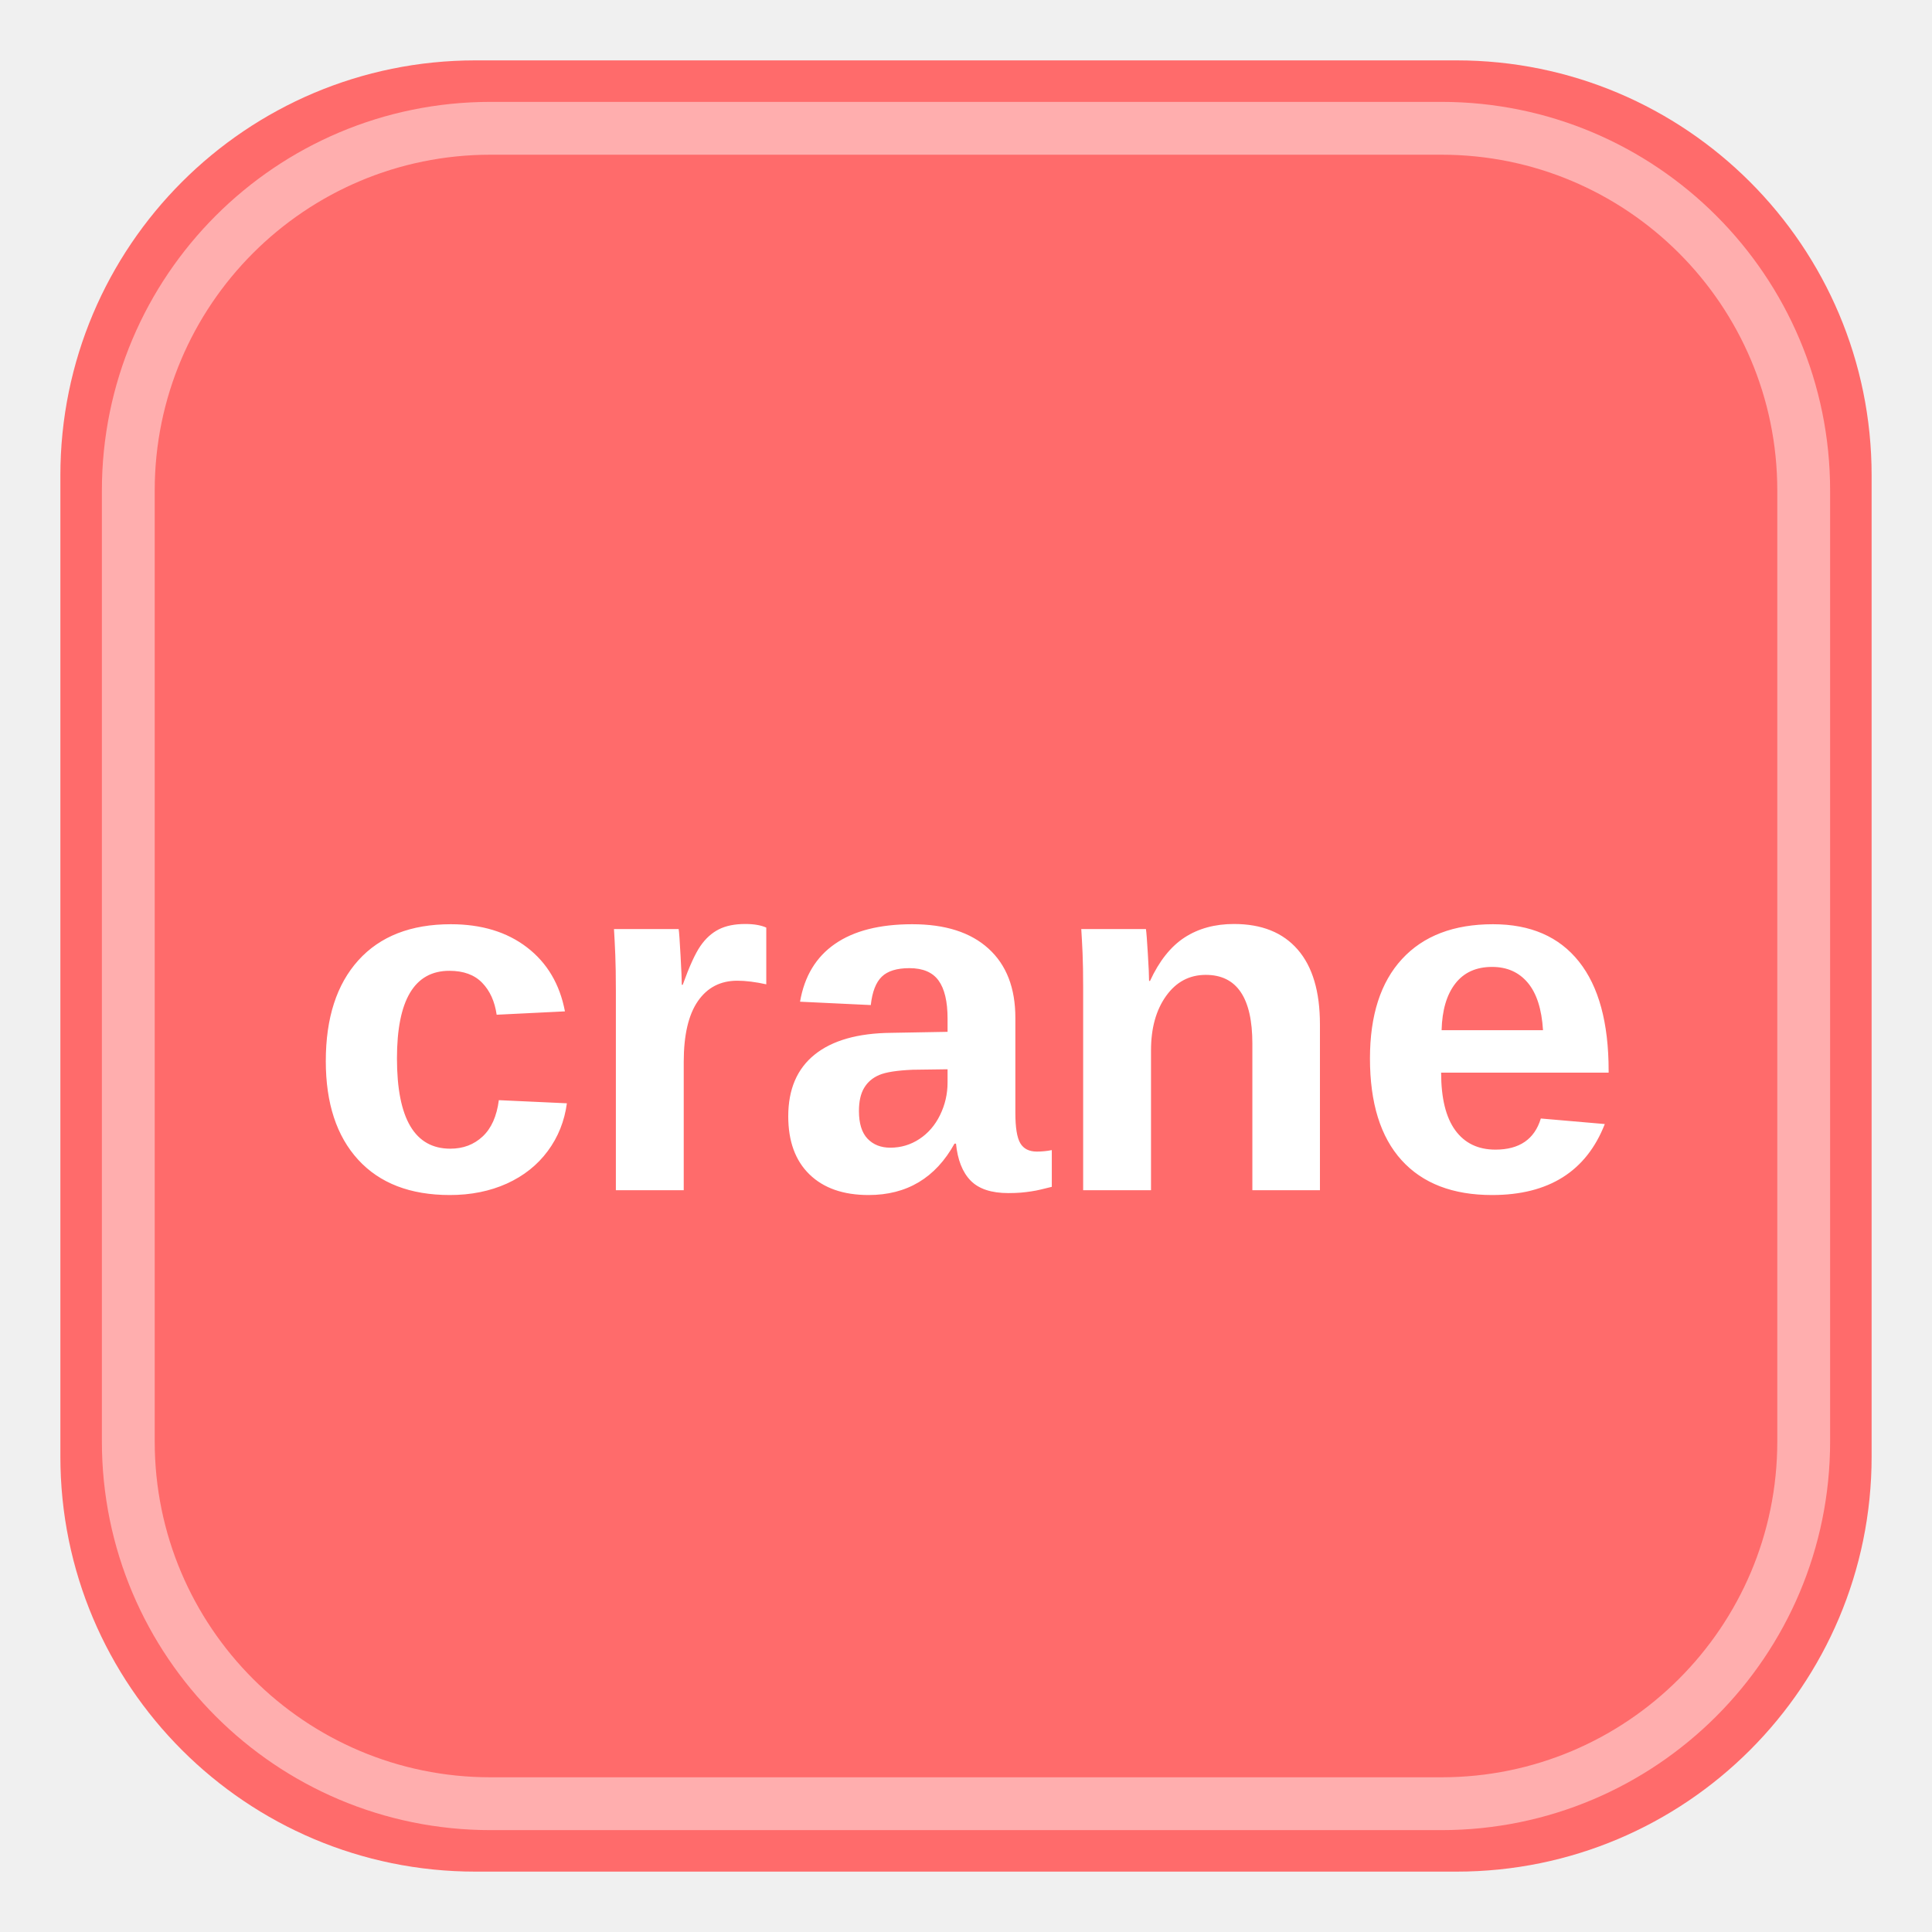
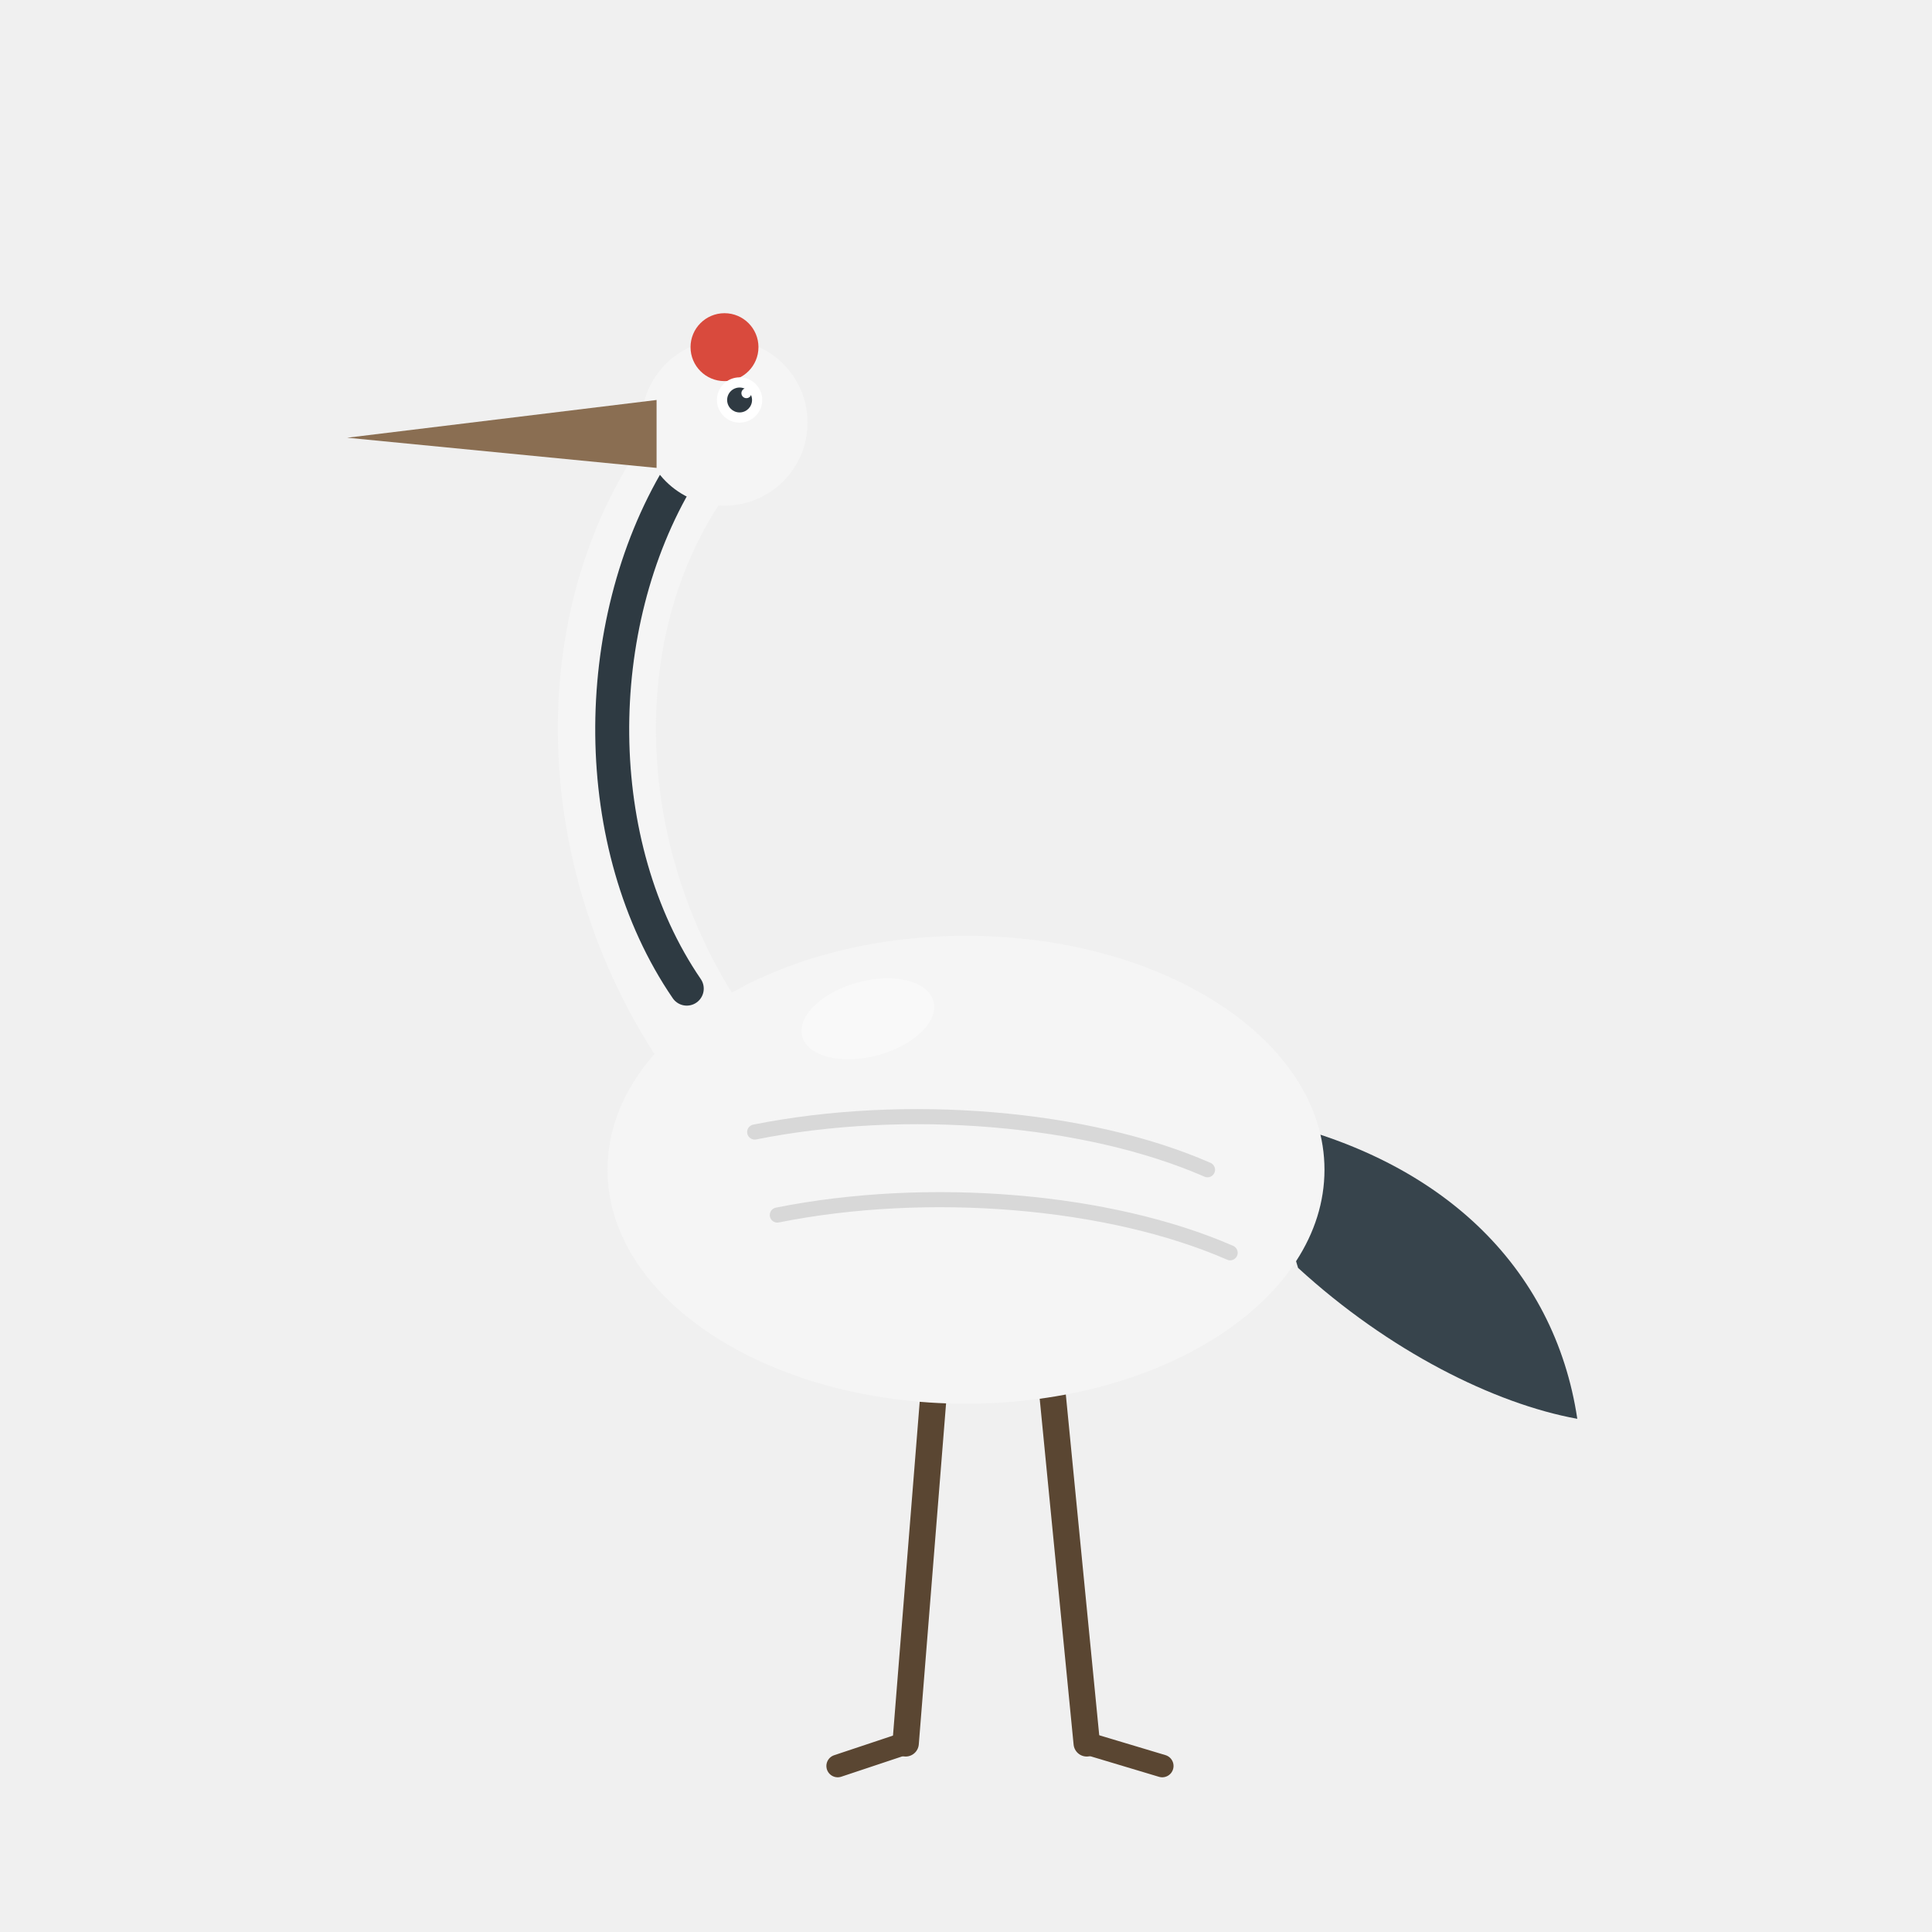
<svg xmlns="http://www.w3.org/2000/svg" width="512" height="512" viewBox="0 0 512 512">
-   <rect x="16" y="16" width="480" height="480" rx="110" fill="#FF6B6B" />
-   <rect x="34" y="34" width="444" height="444" rx="96" fill="none" stroke="rgba(255,255,255,0.45)" stroke-width="14" />
-   <text x="256" y="270" font-family="Arial, Helvetica, sans-serif" font-weight="bold" font-size="131" fill="#FFFFFF" text-anchor="middle" dominant-baseline="central">crane</text>
+   <path d="M248 362 L240 462" stroke="#5A4632" stroke-width="7" fill="none" stroke-linecap="round" stroke-linejoin="round" opacity="1" />
+   <path d="M240 462 L222 468" stroke="#5A4632" stroke-width="6" fill="none" stroke-linecap="round" stroke-linejoin="round" opacity="1" />
+   <path d="M278 360 L288 462" stroke="#5A4632" stroke-width="7" fill="none" stroke-linecap="round" stroke-linejoin="round" opacity="1" />
+   <path d="M288 462 L308 468" stroke="#5A4632" stroke-width="6" fill="none" stroke-linecap="round" stroke-linejoin="round" opacity="1" />
+   <path d="M332 296 C382 306 412 336 418 376 C396 372 368 358 344 336 Z" fill="#37444C" />
+   <ellipse cx="256" cy="310" rx="95" ry="62" fill="#F5F5F5" />
+   <path d="M196 288 C152 236 150 162 186 118" stroke="#F5F5F5" stroke-width="26" fill="none" stroke-linecap="round" stroke-linejoin="round" opacity="1" />
+   <path d="M182 262 C156 224 156 166 180 126" stroke="#2E3A42" stroke-width="9" fill="none" stroke-linecap="round" stroke-linejoin="round" opacity="1" />
+   <circle cx="192" cy="112" r="22" fill="#F5F5F5" />
+   <circle cx="192" cy="92" r="9" fill="#D94A3D" />
+   <path d="M174 106 L92 116 L174 124 Z" fill="#8A6E52" />
+   <circle cx="196" cy="106" r="6" fill="#FFFFFF" />
+   <circle cx="196" cy="106" r="3.3" fill="#2F3A42" />
+   <circle cx="197.8" cy="104.2" r="1.32" fill="#FFFFFF" />
+   <path d="M200 300 C240 292 288 296 320 310" stroke="#D8D8D8" stroke-width="4" fill="none" stroke-linecap="round" stroke-linejoin="round" opacity="1" />
+   <path d="M206 322 C246 314 294 318 326 332" stroke="#D8D8D8" stroke-width="4" fill="none" stroke-linecap="round" stroke-linejoin="round" opacity="1" />
+   <ellipse cx="230" cy="270" rx="18" ry="10" fill="#FFFFFF" opacity="0.4" transform="rotate(-15 230 270)" />
</svg>
